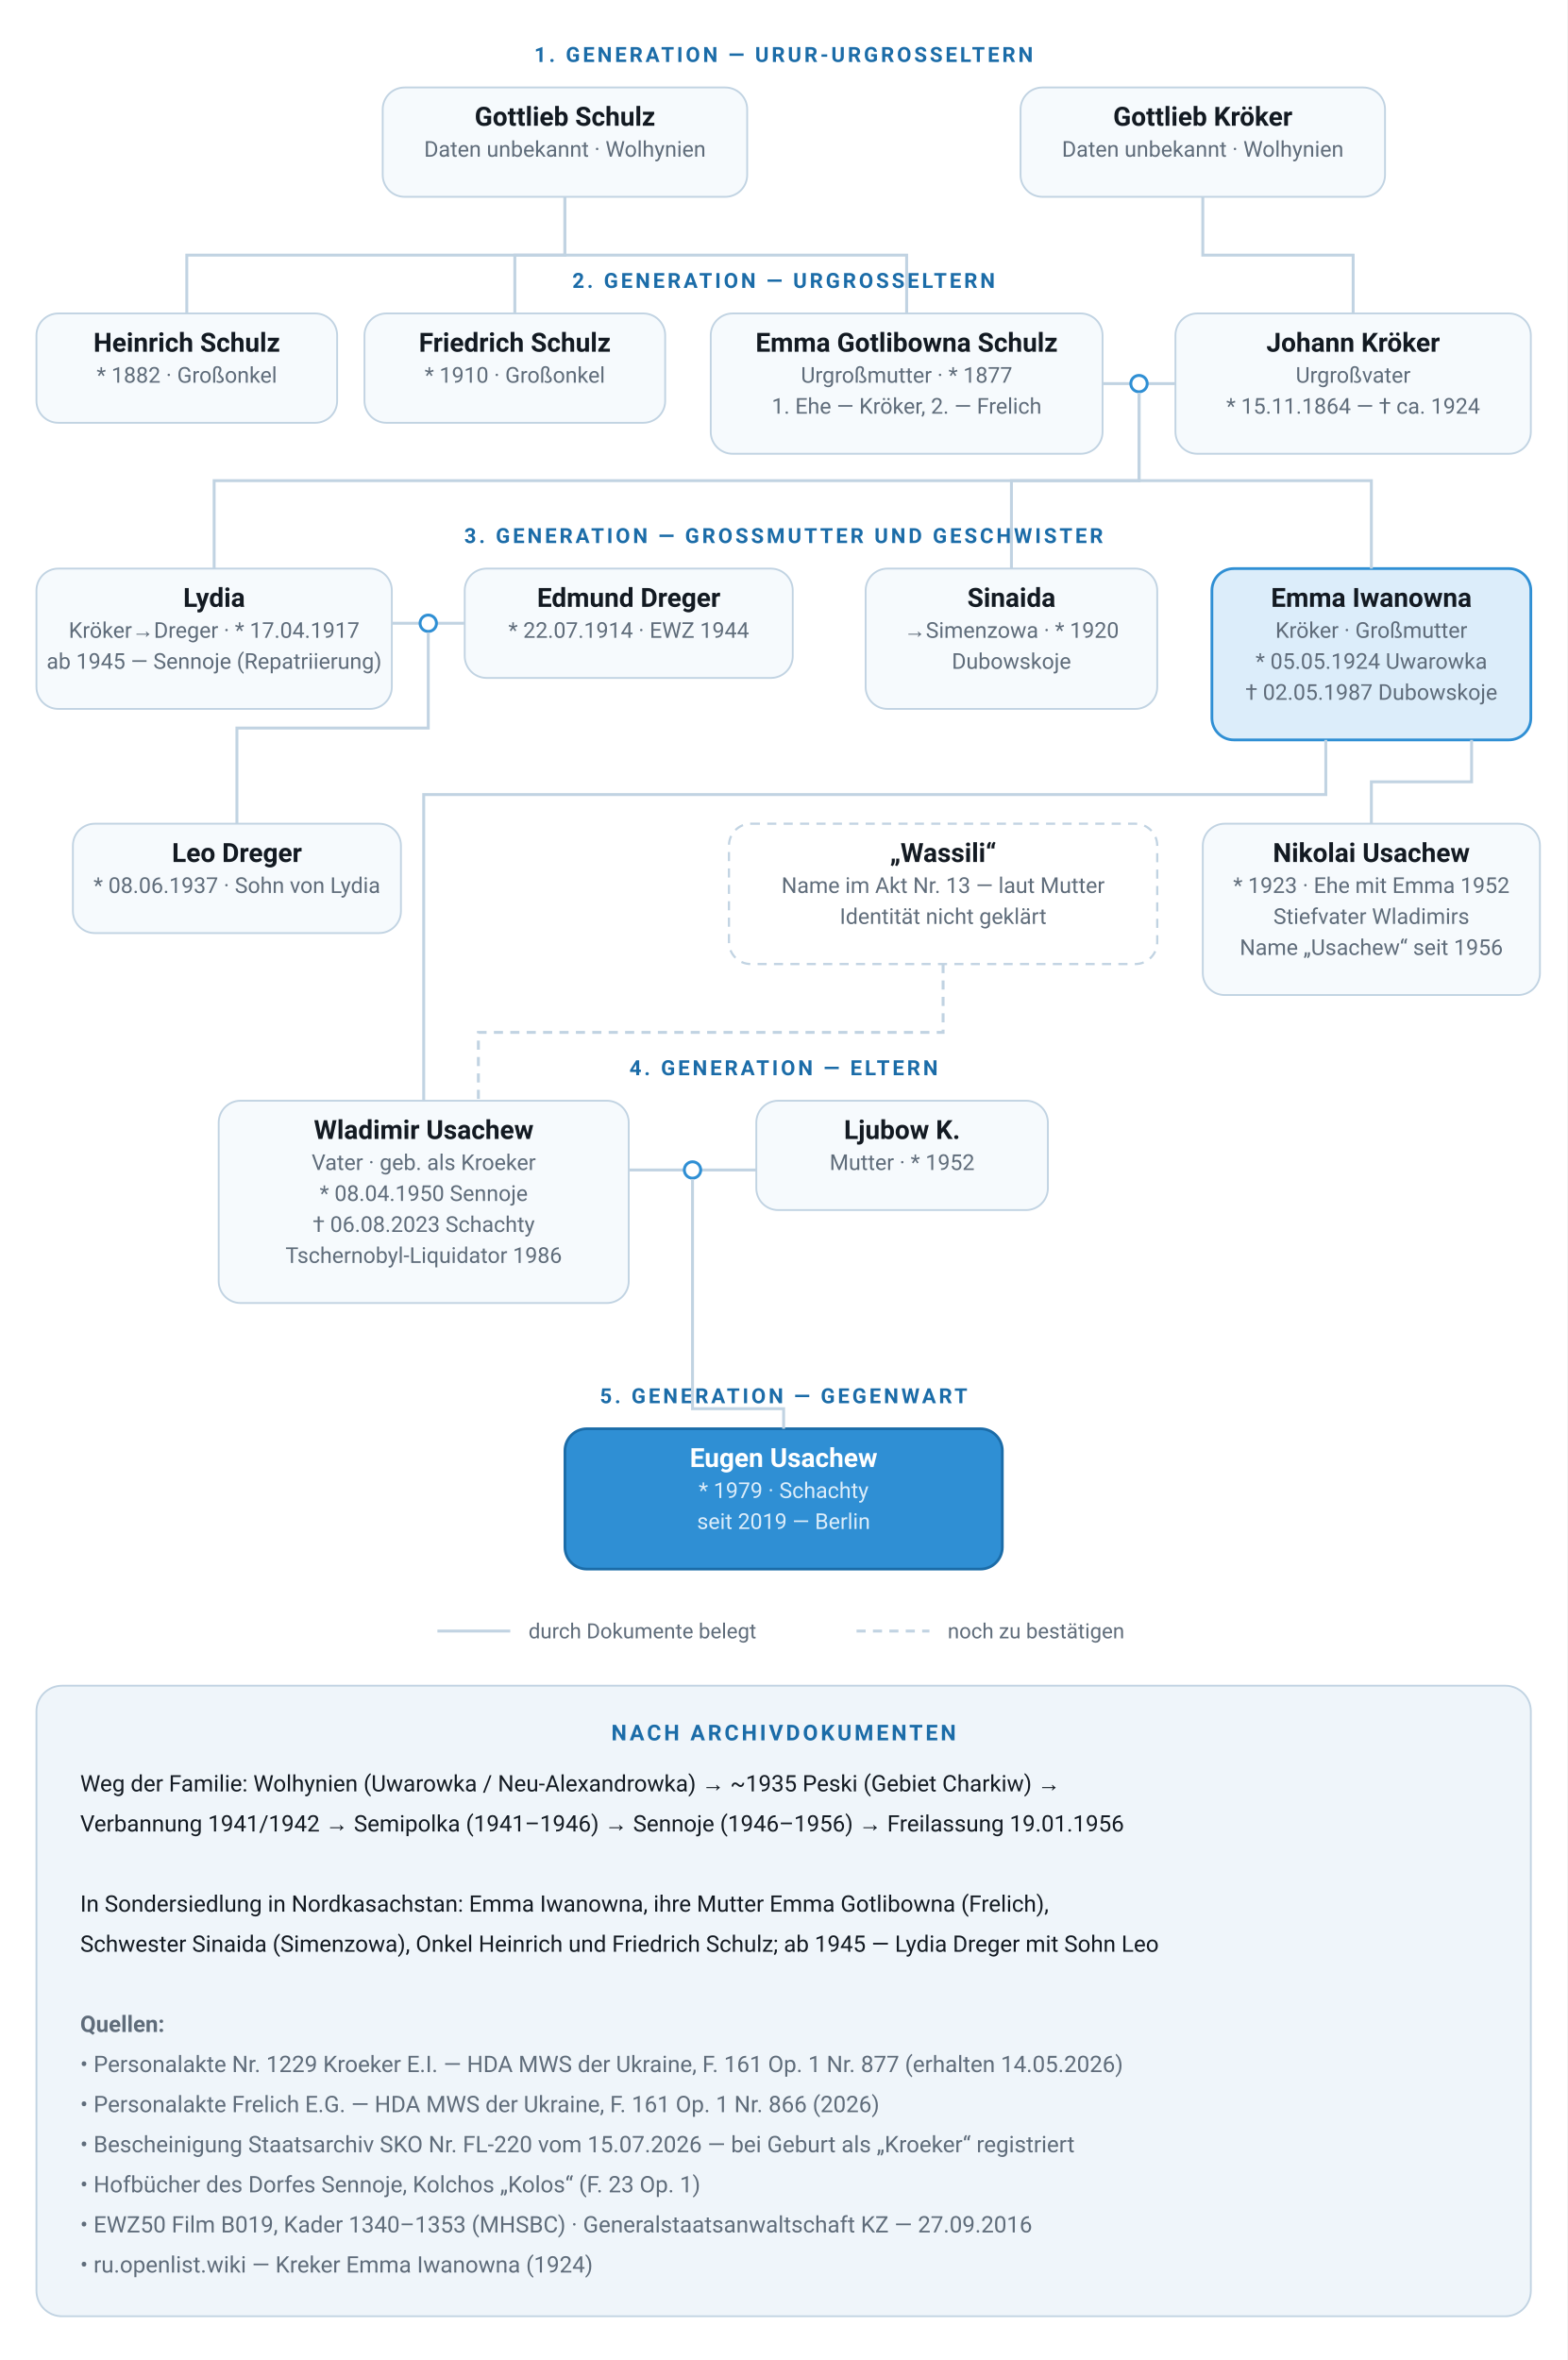
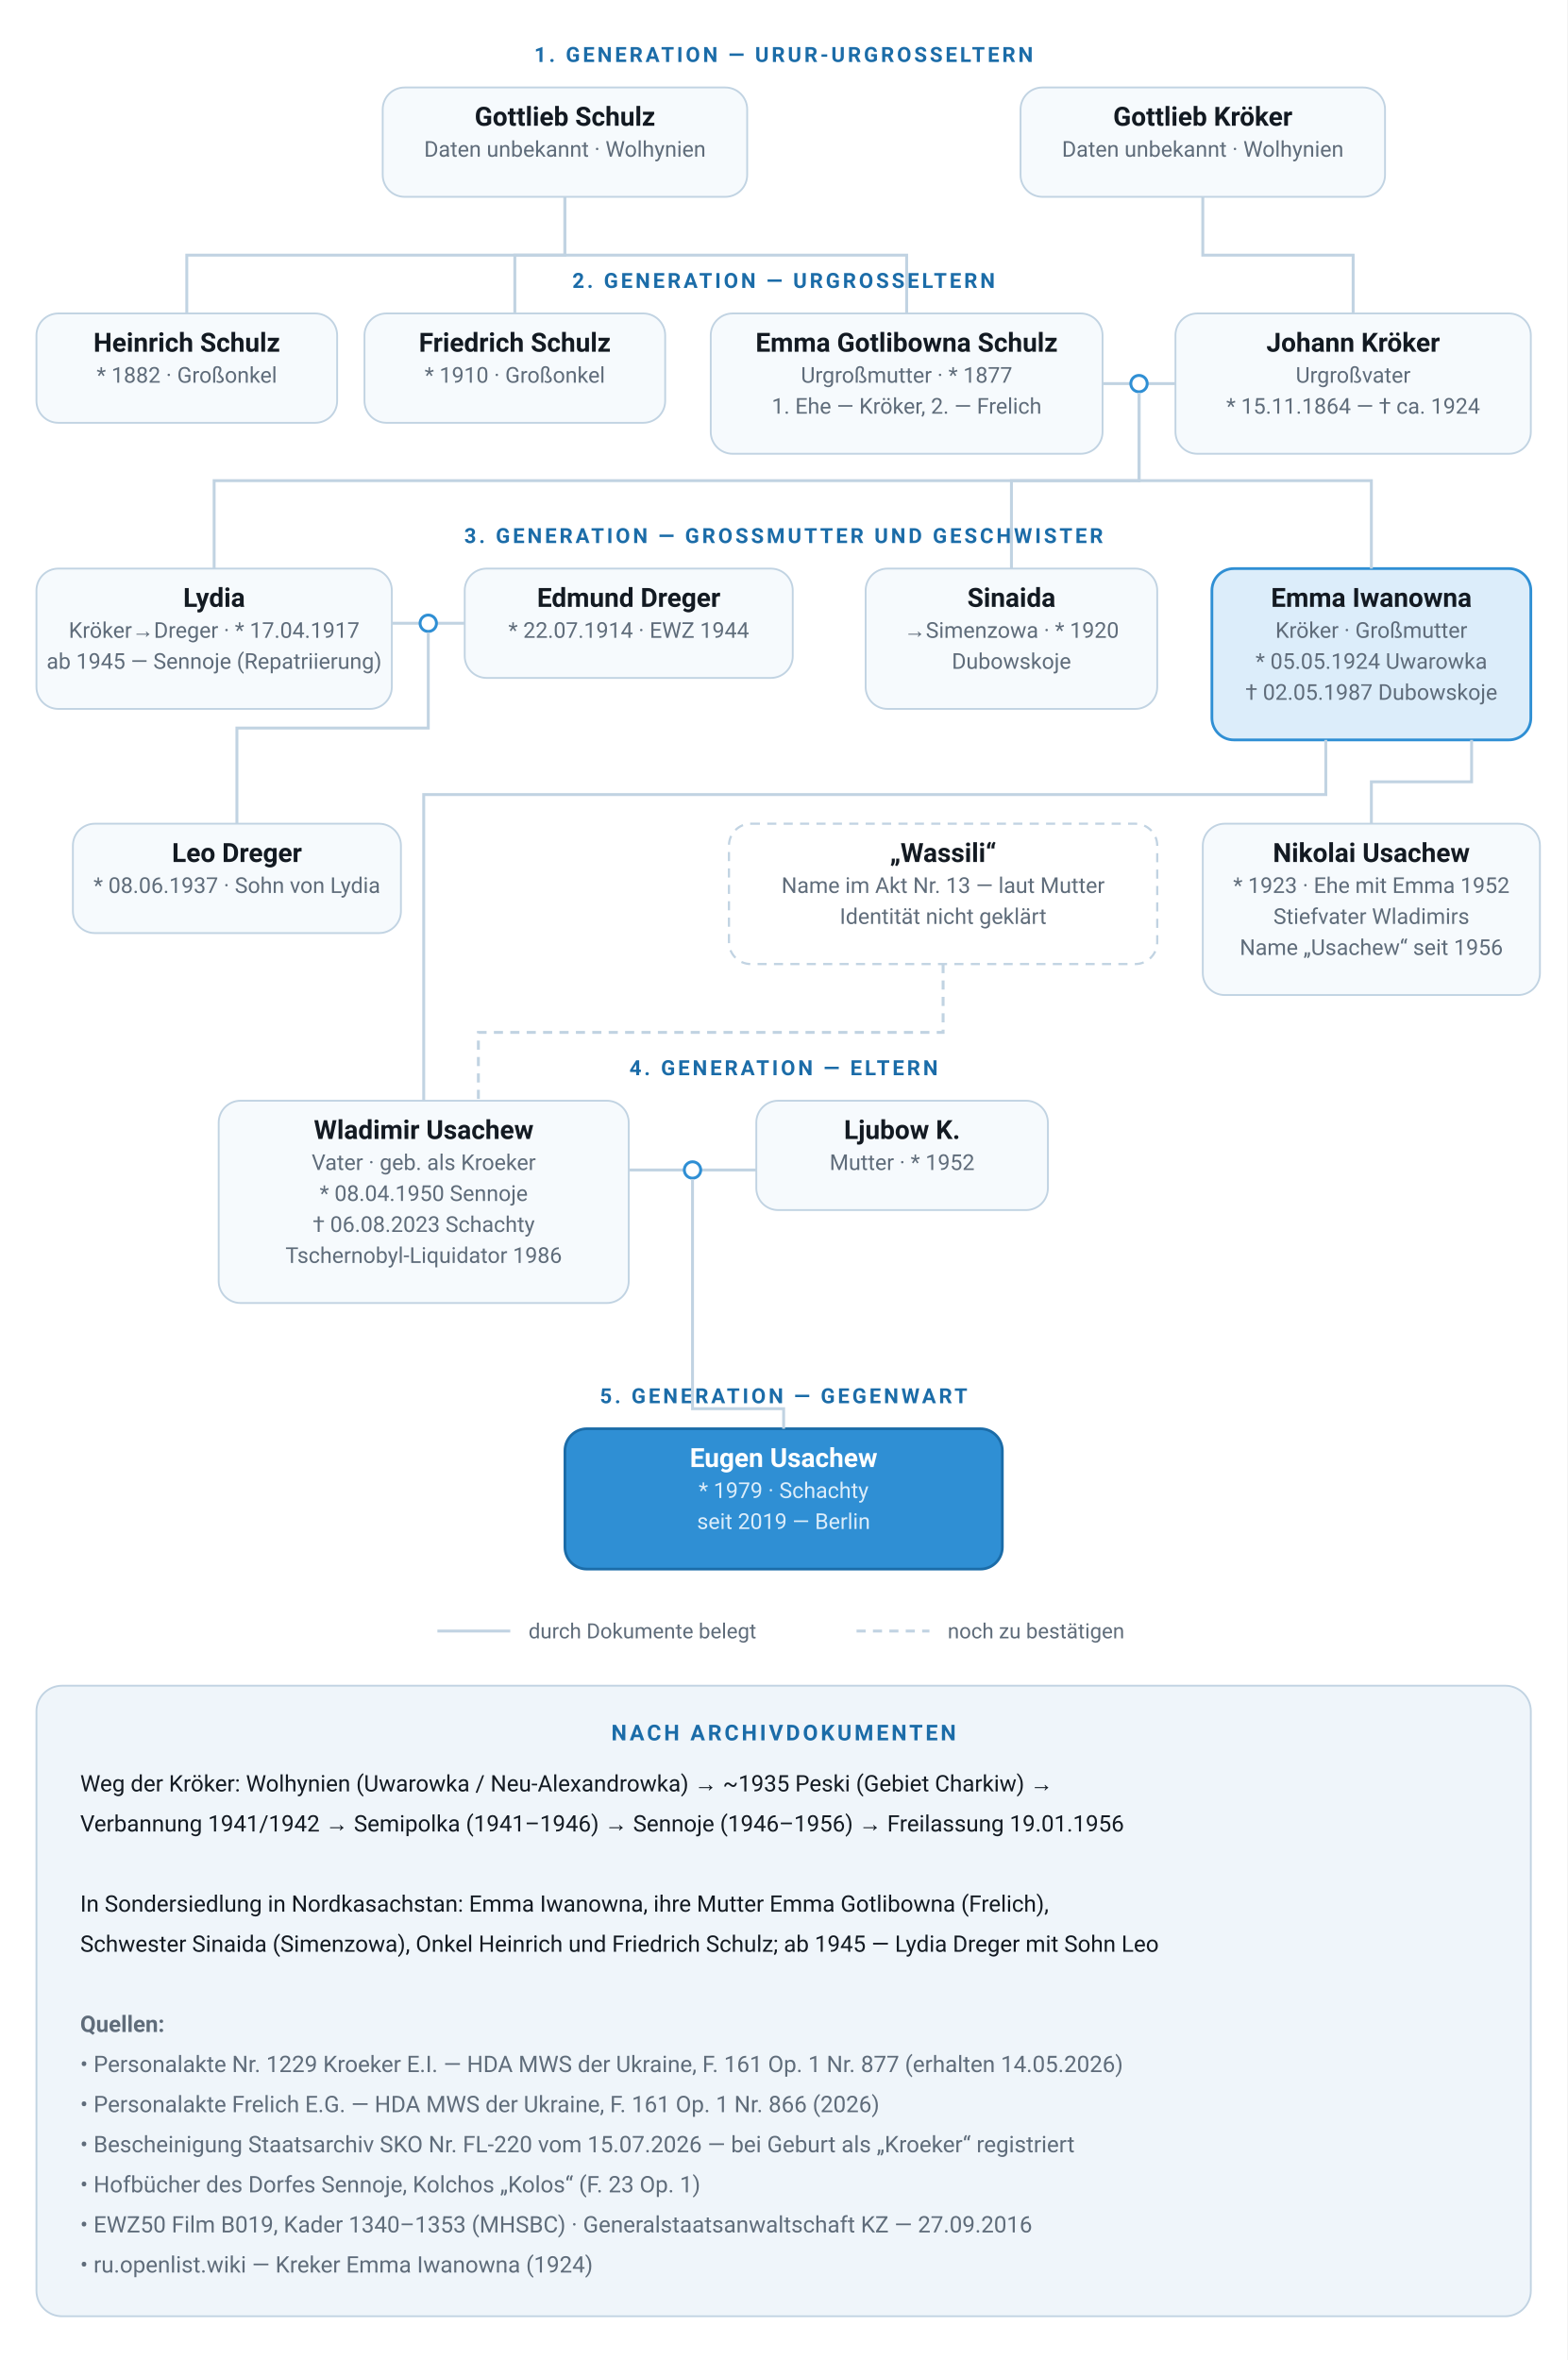
<svg xmlns="http://www.w3.org/2000/svg" width="100%" viewBox="0 0 860 1295" role="img" font-family="-apple-system, BlinkMacSystemFont, 'Segoe UI', Roboto, 'Helvetica Neue', Arial, sans-serif">
  <rect x="0" y="0" width="860" height="1295" fill="#ffffff" />
  <text x="430" y="34" text-anchor="middle" font-size="11.5" font-weight="700" letter-spacing="1.5" fill="#1b6ca8">1. GENERATION — URUR-URGROSSELTERN</text>
  <rect x="210" y="48" width="200" height="60" rx="12" fill="#f6fafd" stroke="#c1d3e2" stroke-width="1" />
  <text x="310" y="69" text-anchor="middle" font-size="14.5" font-weight="600" fill="#131a22">Gottlieb Schulz</text>
  <text x="310" y="86" text-anchor="middle" font-size="12" fill="#5f6c7a">Daten unbekannt · Wolhynien</text>
  <rect x="560" y="48" width="200" height="60" rx="12" fill="#f6fafd" stroke="#c1d3e2" stroke-width="1" />
  <text x="660" y="69" text-anchor="middle" font-size="14.5" font-weight="600" fill="#131a22">Gottlieb Kröker</text>
  <text x="660" y="86" text-anchor="middle" font-size="12" fill="#5f6c7a">Daten unbekannt · Wolhynien</text>
  <text x="430" y="158" text-anchor="middle" font-size="11.5" font-weight="700" letter-spacing="1.5" fill="#1b6ca8">2. GENERATION — URGROSSELTERN</text>
  <rect x="20" y="172" width="165" height="60" rx="12" fill="#f6fafd" stroke="#c1d3e2" stroke-width="1" />
  <text x="102.5" y="193" text-anchor="middle" font-size="14.5" font-weight="600" fill="#131a22">Heinrich Schulz</text>
  <text x="102.5" y="210" text-anchor="middle" font-size="12" fill="#5f6c7a">* 1882 · Großonkel</text>
  <rect x="200" y="172" width="165" height="60" rx="12" fill="#f6fafd" stroke="#c1d3e2" stroke-width="1" />
  <text x="282.5" y="193" text-anchor="middle" font-size="14.5" font-weight="600" fill="#131a22">Friedrich Schulz</text>
  <text x="282.5" y="210" text-anchor="middle" font-size="12" fill="#5f6c7a">* 1910 · Großonkel</text>
  <rect x="390" y="172" width="215" height="77" rx="12" fill="#f6fafd" stroke="#c1d3e2" stroke-width="1" />
  <text x="497.5" y="193" text-anchor="middle" font-size="14.5" font-weight="600" fill="#131a22">Emma Gotlibowna Schulz</text>
  <text x="497.5" y="210" text-anchor="middle" font-size="12" fill="#5f6c7a">Urgroßmutter · * 1877</text>
  <text x="497.5" y="227" text-anchor="middle" font-size="12" fill="#5f6c7a">1. Ehe — Kröker, 2. — Frelich</text>
  <rect x="645" y="172" width="195" height="77" rx="12" fill="#f6fafd" stroke="#c1d3e2" stroke-width="1" />
  <text x="742.5" y="193" text-anchor="middle" font-size="14.5" font-weight="600" fill="#131a22">Johann Kröker</text>
  <text x="742.5" y="210" text-anchor="middle" font-size="12" fill="#5f6c7a">Urgroßvater</text>
  <text x="742.5" y="227" text-anchor="middle" font-size="12" fill="#5f6c7a">* 15.11.1864 — † ca. 1924</text>
  <path d="M 310 108 V 140 H 102.5 V 172" stroke="#c1d3e2" stroke-width="1.6" fill="none" />
  <path d="M 310 108 V 140 H 282.5 V 172" stroke="#c1d3e2" stroke-width="1.6" fill="none" />
  <path d="M 310 108 V 140 H 497.5 V 172" stroke="#c1d3e2" stroke-width="1.6" fill="none" />
  <path d="M 660 108 V 140 H 742.5 V 172" stroke="#c1d3e2" stroke-width="1.6" fill="none" />
  <path d="M 605 210.5 L 645 210.5" stroke="#c1d3e2" stroke-width="1.6" fill="none" />
  <circle cx="625" cy="210.5" r="4.5" fill="#ffffff" stroke="#2f8fd4" stroke-width="1.6" />
  <text x="430" y="298" text-anchor="middle" font-size="11.5" font-weight="700" letter-spacing="1.5" fill="#1b6ca8">3. GENERATION — GROSSMUTTER UND GESCHWISTER</text>
  <rect x="20" y="312" width="195" height="77" rx="12" fill="#f6fafd" stroke="#c1d3e2" stroke-width="1" />
  <text x="117.5" y="333" text-anchor="middle" font-size="14.5" font-weight="600" fill="#131a22">Lydia</text>
  <text x="117.5" y="350" text-anchor="middle" font-size="12" fill="#5f6c7a">Kröker→Dreger · * 17.04.1917</text>
  <text x="117.5" y="367" text-anchor="middle" font-size="12" fill="#5f6c7a">ab 1945 — Sennoje (Repatriierung)</text>
  <rect x="255" y="312" width="180" height="60" rx="12" fill="#f6fafd" stroke="#c1d3e2" stroke-width="1" />
  <text x="345" y="333" text-anchor="middle" font-size="14.5" font-weight="600" fill="#131a22">Edmund Dreger</text>
  <text x="345" y="350" text-anchor="middle" font-size="12" fill="#5f6c7a">* 22.07.1914 · EWZ 1944</text>
  <rect x="475" y="312" width="160" height="77" rx="12" fill="#f6fafd" stroke="#c1d3e2" stroke-width="1" />
  <text x="555" y="333" text-anchor="middle" font-size="14.5" font-weight="600" fill="#131a22">Sinaida</text>
  <text x="555" y="350" text-anchor="middle" font-size="12" fill="#5f6c7a">→Simenzowa · * 1920</text>
  <text x="555" y="367" text-anchor="middle" font-size="12" fill="#5f6c7a">Dubowskoje</text>
  <rect x="665" y="312" width="175" height="94" rx="12" fill="#dcedfa" stroke="#2f8fd4" stroke-width="1.5" />
  <text x="752.5" y="333" text-anchor="middle" font-size="14.5" font-weight="600" fill="#131a22">Emma Iwanowna</text>
  <text x="752.5" y="350" text-anchor="middle" font-size="12" fill="#5f6c7a">Kröker · Großmutter</text>
  <text x="752.5" y="367" text-anchor="middle" font-size="12" fill="#5f6c7a">* 05.05.1924 Uwarowka</text>
  <text x="752.5" y="384" text-anchor="middle" font-size="12" fill="#5f6c7a">† 02.05.1987 Dubowskoje</text>
  <path d="M 625 215.5 V 263.75 H 117.5 V 312" stroke="#c1d3e2" stroke-width="1.6" fill="none" />
  <path d="M 625 215.5 V 263.75 H 555 V 312" stroke="#c1d3e2" stroke-width="1.6" fill="none" />
  <path d="M 625 215.5 V 263.75 H 752.5 V 312" stroke="#c1d3e2" stroke-width="1.6" fill="none" />
  <path d="M 215 342 L 255 342" stroke="#c1d3e2" stroke-width="1.6" fill="none" />
  <circle cx="235" cy="342" r="4.5" fill="#ffffff" stroke="#2f8fd4" stroke-width="1.6" />
  <rect x="40" y="452" width="180" height="60" rx="12" fill="#f6fafd" stroke="#c1d3e2" stroke-width="1" />
  <text x="130" y="473" text-anchor="middle" font-size="14.5" font-weight="600" fill="#131a22">Leo Dreger</text>
  <text x="130" y="490" text-anchor="middle" font-size="12" fill="#5f6c7a">* 08.06.1937 · Sohn von Lydia</text>
  <path d="M 235 347 V 399.5 H 130 V 452" stroke="#c1d3e2" stroke-width="1.6" fill="none" />
  <rect x="400" y="452" width="235" height="77" rx="12" fill="#ffffff" stroke="#c1d3e2" stroke-width="1.2" stroke-dasharray="5,4" />
  <text x="517.5" y="473" text-anchor="middle" font-size="14.5" font-weight="600" fill="#131a22">„Wassili“</text>
  <text x="517.5" y="490" text-anchor="middle" font-size="12" fill="#5f6c7a">Name im Akt Nr. 13 — laut Mutter</text>
  <text x="517.5" y="507" text-anchor="middle" font-size="12" fill="#5f6c7a">Identität nicht geklärt</text>
  <rect x="660" y="452" width="185" height="94" rx="12" fill="#f6fafd" stroke="#c1d3e2" stroke-width="1" />
  <text x="752.5" y="473" text-anchor="middle" font-size="14.5" font-weight="600" fill="#131a22">Nikolai Usachew</text>
  <text x="752.5" y="490" text-anchor="middle" font-size="12" fill="#5f6c7a">* 1923 · Ehe mit Emma 1952</text>
  <text x="752.5" y="507" text-anchor="middle" font-size="12" fill="#5f6c7a">Stiefvater Wladimirs</text>
  <text x="752.5" y="524" text-anchor="middle" font-size="12" fill="#5f6c7a">Name „Usachew“ seit 1956</text>
  <path d="M 807.5 406 V 429 H 752.5 V 452" stroke="#c1d3e2" stroke-width="1.6" fill="none" />
  <text x="430" y="590" text-anchor="middle" font-size="11.5" font-weight="700" letter-spacing="1.5" fill="#1b6ca8">4. GENERATION — ELTERN</text>
  <rect x="120" y="604" width="225" height="111" rx="12" fill="#f6fafd" stroke="#c1d3e2" stroke-width="1" />
  <text x="232.5" y="625" text-anchor="middle" font-size="14.5" font-weight="600" fill="#131a22">Wladimir Usachew</text>
  <text x="232.5" y="642" text-anchor="middle" font-size="12" fill="#5f6c7a">Vater · geb. als Kroeker</text>
  <text x="232.5" y="659" text-anchor="middle" font-size="12" fill="#5f6c7a">* 08.04.1950 Sennoje</text>
  <text x="232.5" y="676" text-anchor="middle" font-size="12" fill="#5f6c7a">† 06.08.2023 Schachty</text>
  <text x="232.5" y="693" text-anchor="middle" font-size="12" fill="#5f6c7a">Tschernobyl-Liquidator 1986</text>
  <rect x="415" y="604" width="160" height="60" rx="12" fill="#f6fafd" stroke="#c1d3e2" stroke-width="1" />
  <text x="495" y="625" text-anchor="middle" font-size="14.5" font-weight="600" fill="#131a22">Ljubow K.</text>
  <text x="495" y="642" text-anchor="middle" font-size="12" fill="#5f6c7a">Mutter · * 1952</text>
  <path d="M 727.5 406 V 436 H 232.5 V 604" stroke="#c1d3e2" stroke-width="1.6" fill="none" />
  <path d="M 517.5 529 V 566.5 H 262.5 V 604" stroke="#c1d3e2" stroke-width="1.6" fill="none" stroke-dasharray="5,4" />
  <path d="M 345 642 L 415 642" stroke="#c1d3e2" stroke-width="1.6" fill="none" />
  <circle cx="380" cy="642" r="4.5" fill="#ffffff" stroke="#2f8fd4" stroke-width="1.6" />
  <text x="430" y="770" text-anchor="middle" font-size="11.5" font-weight="700" letter-spacing="1.5" fill="#1b6ca8">5. GENERATION — GEGENWART</text>
  <rect x="310" y="784" width="240" height="77" rx="12" fill="#2f8fd4" stroke="#1b6ca8" stroke-width="1.5" />
  <text x="430" y="805" text-anchor="middle" font-size="14.5" font-weight="600" fill="#ffffff">Eugen Usachew</text>
  <text x="430" y="822" text-anchor="middle" font-size="12" fill="#dcedfa">* 1979 · Schachty</text>
  <text x="430" y="839" text-anchor="middle" font-size="12" fill="#dcedfa">seit 2019 — Berlin</text>
  <path d="M 380 647 L 380 762" stroke="#c1d3e2" stroke-width="1.6" fill="none" />
  <path d="M 380 762 V 773 H 430 V 784" stroke="#c1d3e2" stroke-width="1.6" fill="none" />
  <line x1="240" y1="895" x2="280" y2="895" stroke="#c1d3e2" stroke-width="1.6" />
  <text x="290" y="899" font-size="11.5" fill="#5f6c7a">durch Dokumente belegt</text>
  <line x1="470" y1="895" x2="510" y2="895" stroke="#c1d3e2" stroke-width="1.6" stroke-dasharray="5,4" />
  <text x="520" y="899" font-size="11.5" fill="#5f6c7a">noch zu bestätigen</text>
  <rect x="20" y="925" width="820" height="346" rx="14" fill="#eff5fa" stroke="#c1d3e2" stroke-width="1" />
  <text x="430" y="955" text-anchor="middle" font-size="12" font-weight="700" letter-spacing="1.5" fill="#1b6ca8">NACH ARCHIVDOKUMENTEN</text>
-   <text x="44" y="983" font-size="12.5" fill="#131a22">Weg der Familie: Wolhynien (Uwarowka / Neu-Alexandrowka) → ~1935 Peski (Gebiet Charkiw) →</text>
+   <text x="44" y="983" font-size="12.5" fill="#131a22">Weg der Kröker: Wolhynien (Uwarowka / Neu-Alexandrowka) → ~1935 Peski (Gebiet Charkiw) →</text>
  <text x="44" y="1005" font-size="12.5" fill="#131a22">Verbannung 1941/1942 → Semipolka (1941–1946) → Sennoje (1946–1956) → Freilassung 19.01.1956</text>
  <text x="44" y="1049" font-size="12.5" fill="#131a22">In Sondersiedlung in Nordkasachstan: Emma Iwanowna, ihre Mutter Emma Gotlibowna (Frelich),</text>
  <text x="44" y="1071" font-size="12.5" fill="#131a22">Schwester Sinaida (Simenzowa), Onkel Heinrich und Friedrich Schulz; ab 1945 — Lydia Dreger mit Sohn Leo</text>
  <text x="44" y="1115" font-size="12.5" font-weight="600" fill="#5f6c7a">Quellen:</text>
  <text x="44" y="1137" font-size="12.5" fill="#5f6c7a">• Personalakte Nr. 1229 Kroeker E.I. — HDA MWS der Ukraine, F. 161 Op. 1 Nr. 877 (erhalten 14.05.2026)</text>
  <text x="44" y="1159" font-size="12.5" fill="#5f6c7a">• Personalakte Frelich E.G. — HDA MWS der Ukraine, F. 161 Op. 1 Nr. 866 (2026)</text>
  <text x="44" y="1181" font-size="12.5" fill="#5f6c7a">• Bescheinigung Staatsarchiv SKO Nr. FL-220 vom 15.07.2026 — bei Geburt als „Kroeker“ registriert</text>
  <text x="44" y="1203" font-size="12.5" fill="#5f6c7a">• Hofbücher des Dorfes Sennoje, Kolchos „Kolos“ (F. 23 Op. 1)</text>
  <text x="44" y="1225" font-size="12.5" fill="#5f6c7a">• EWZ50 Film B019, Kader 1340–1353 (MHSBC) · Generalstaatsanwaltschaft KZ — 27.09.2016</text>
  <text x="44" y="1247" font-size="12.5" fill="#5f6c7a">• ru.openlist.wiki — Kreker Emma Iwanowna (1924)</text>
</svg>
